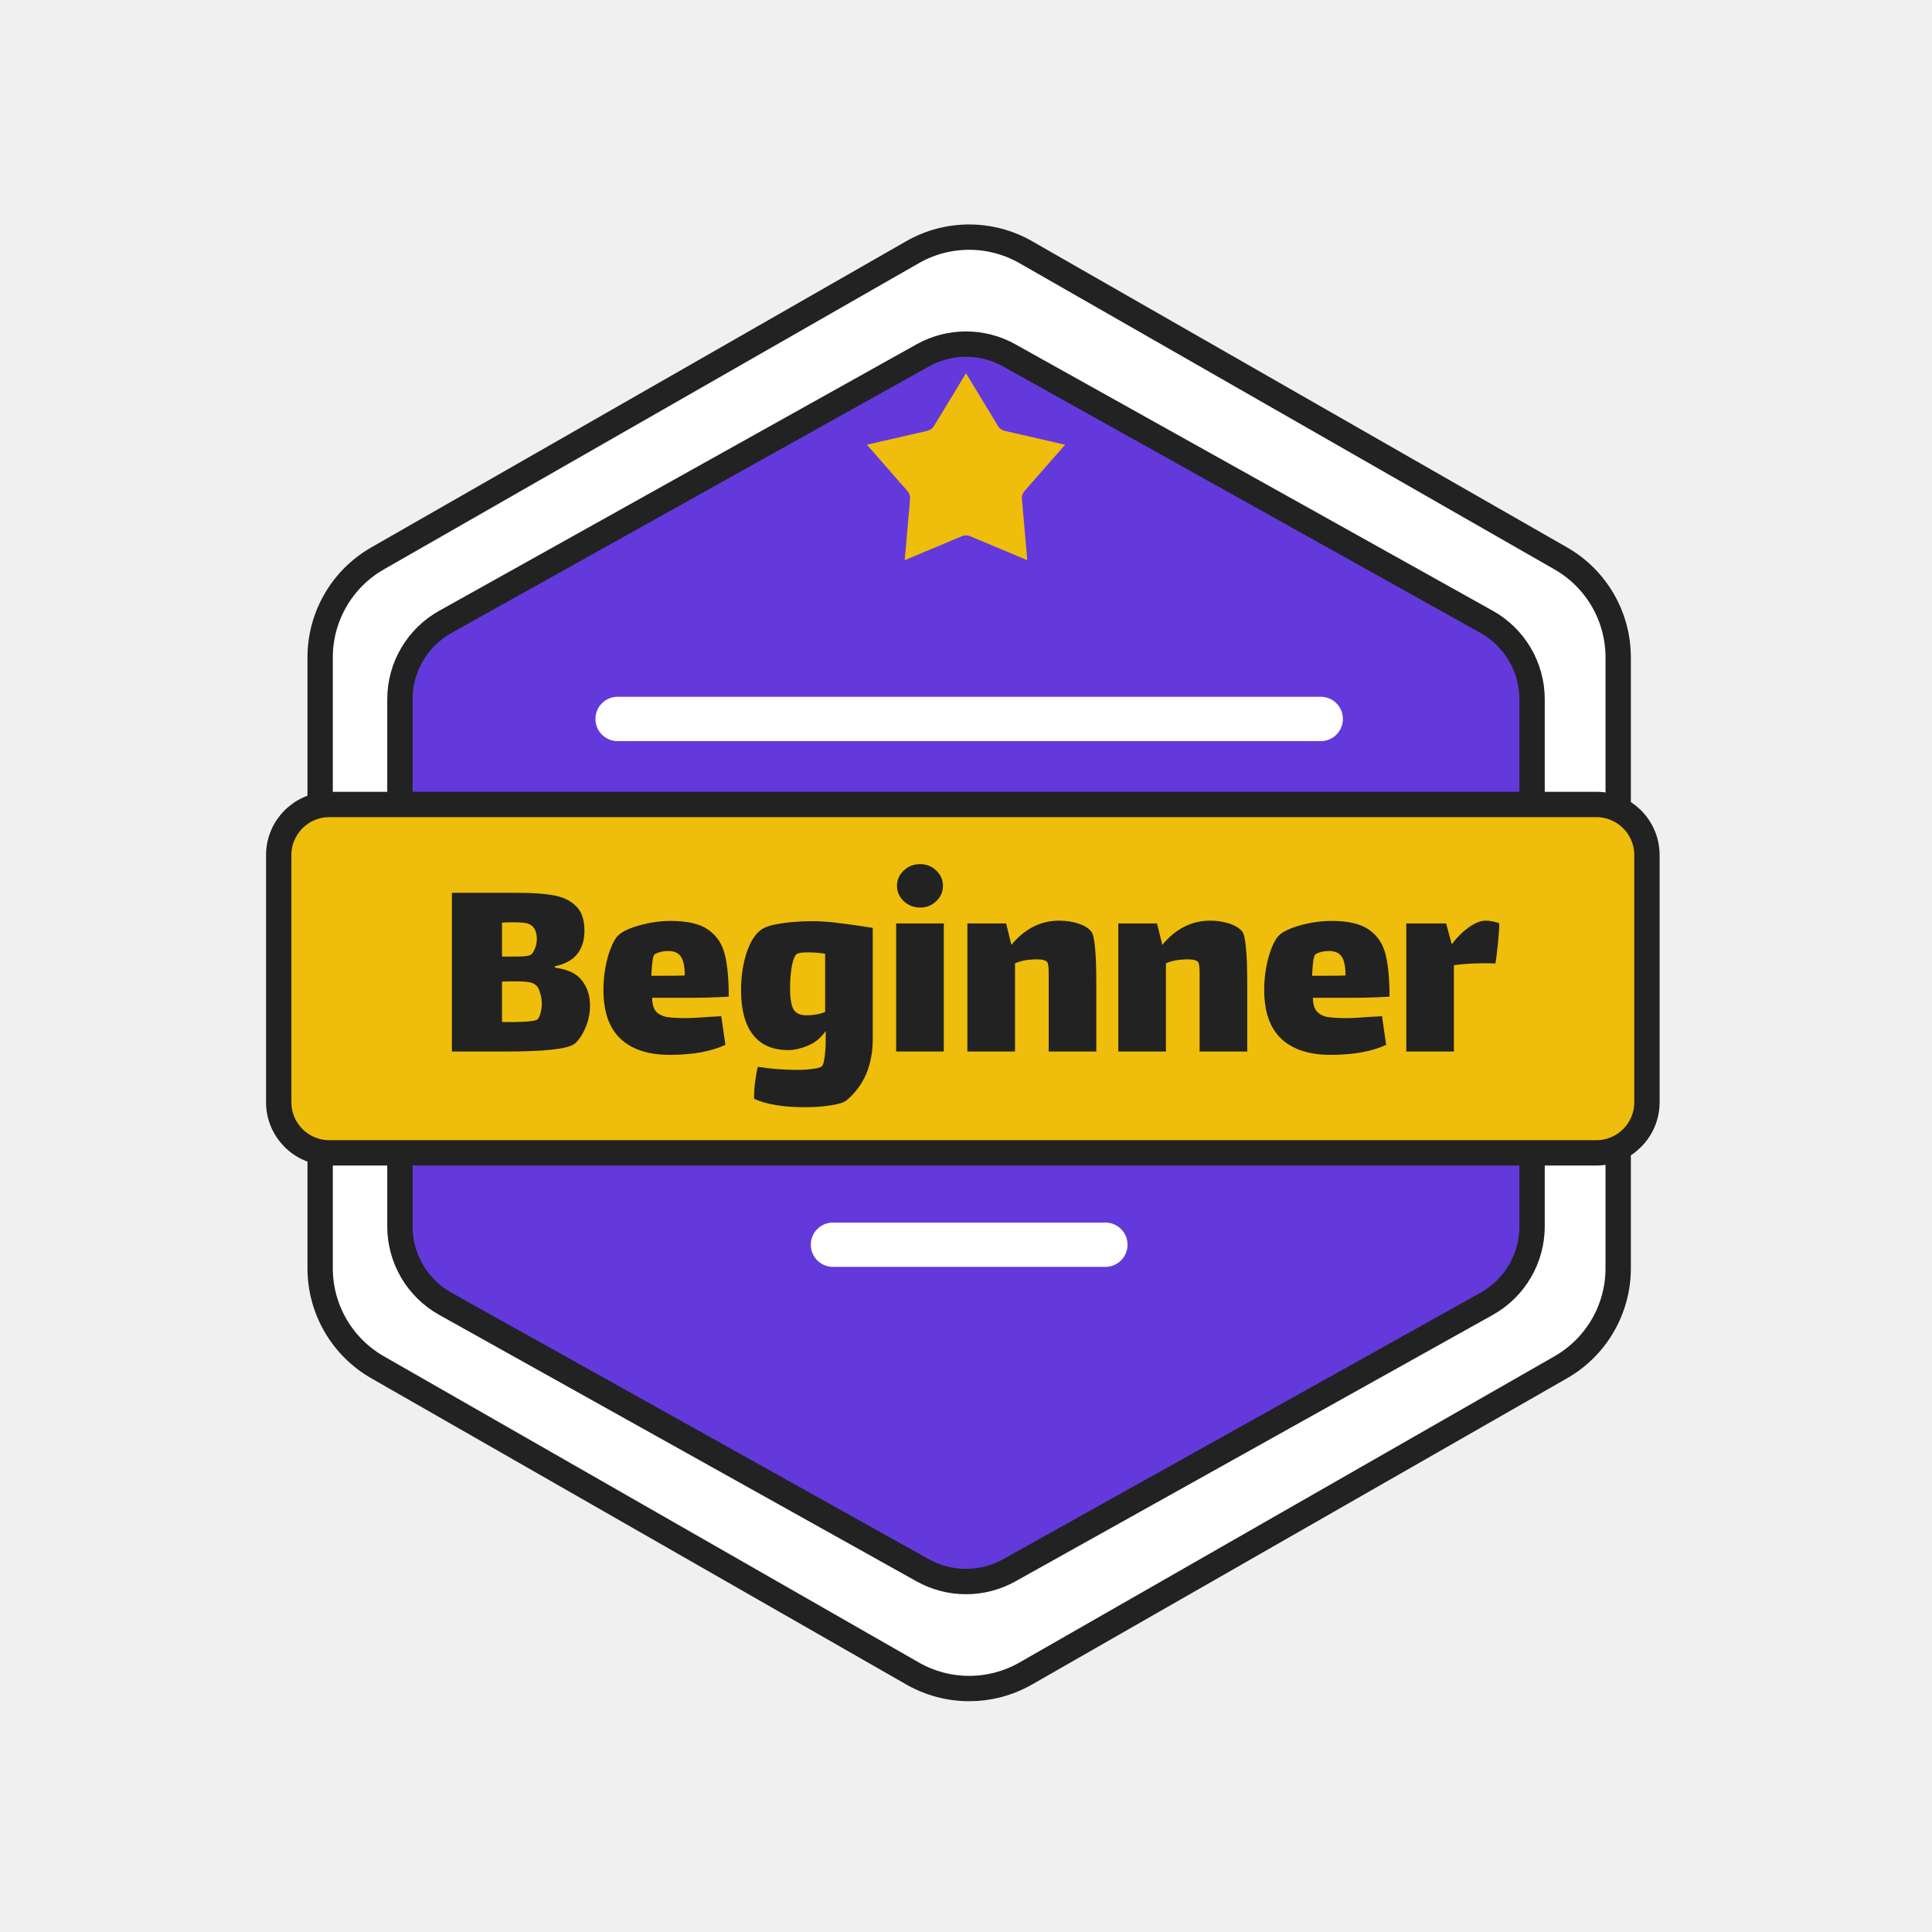
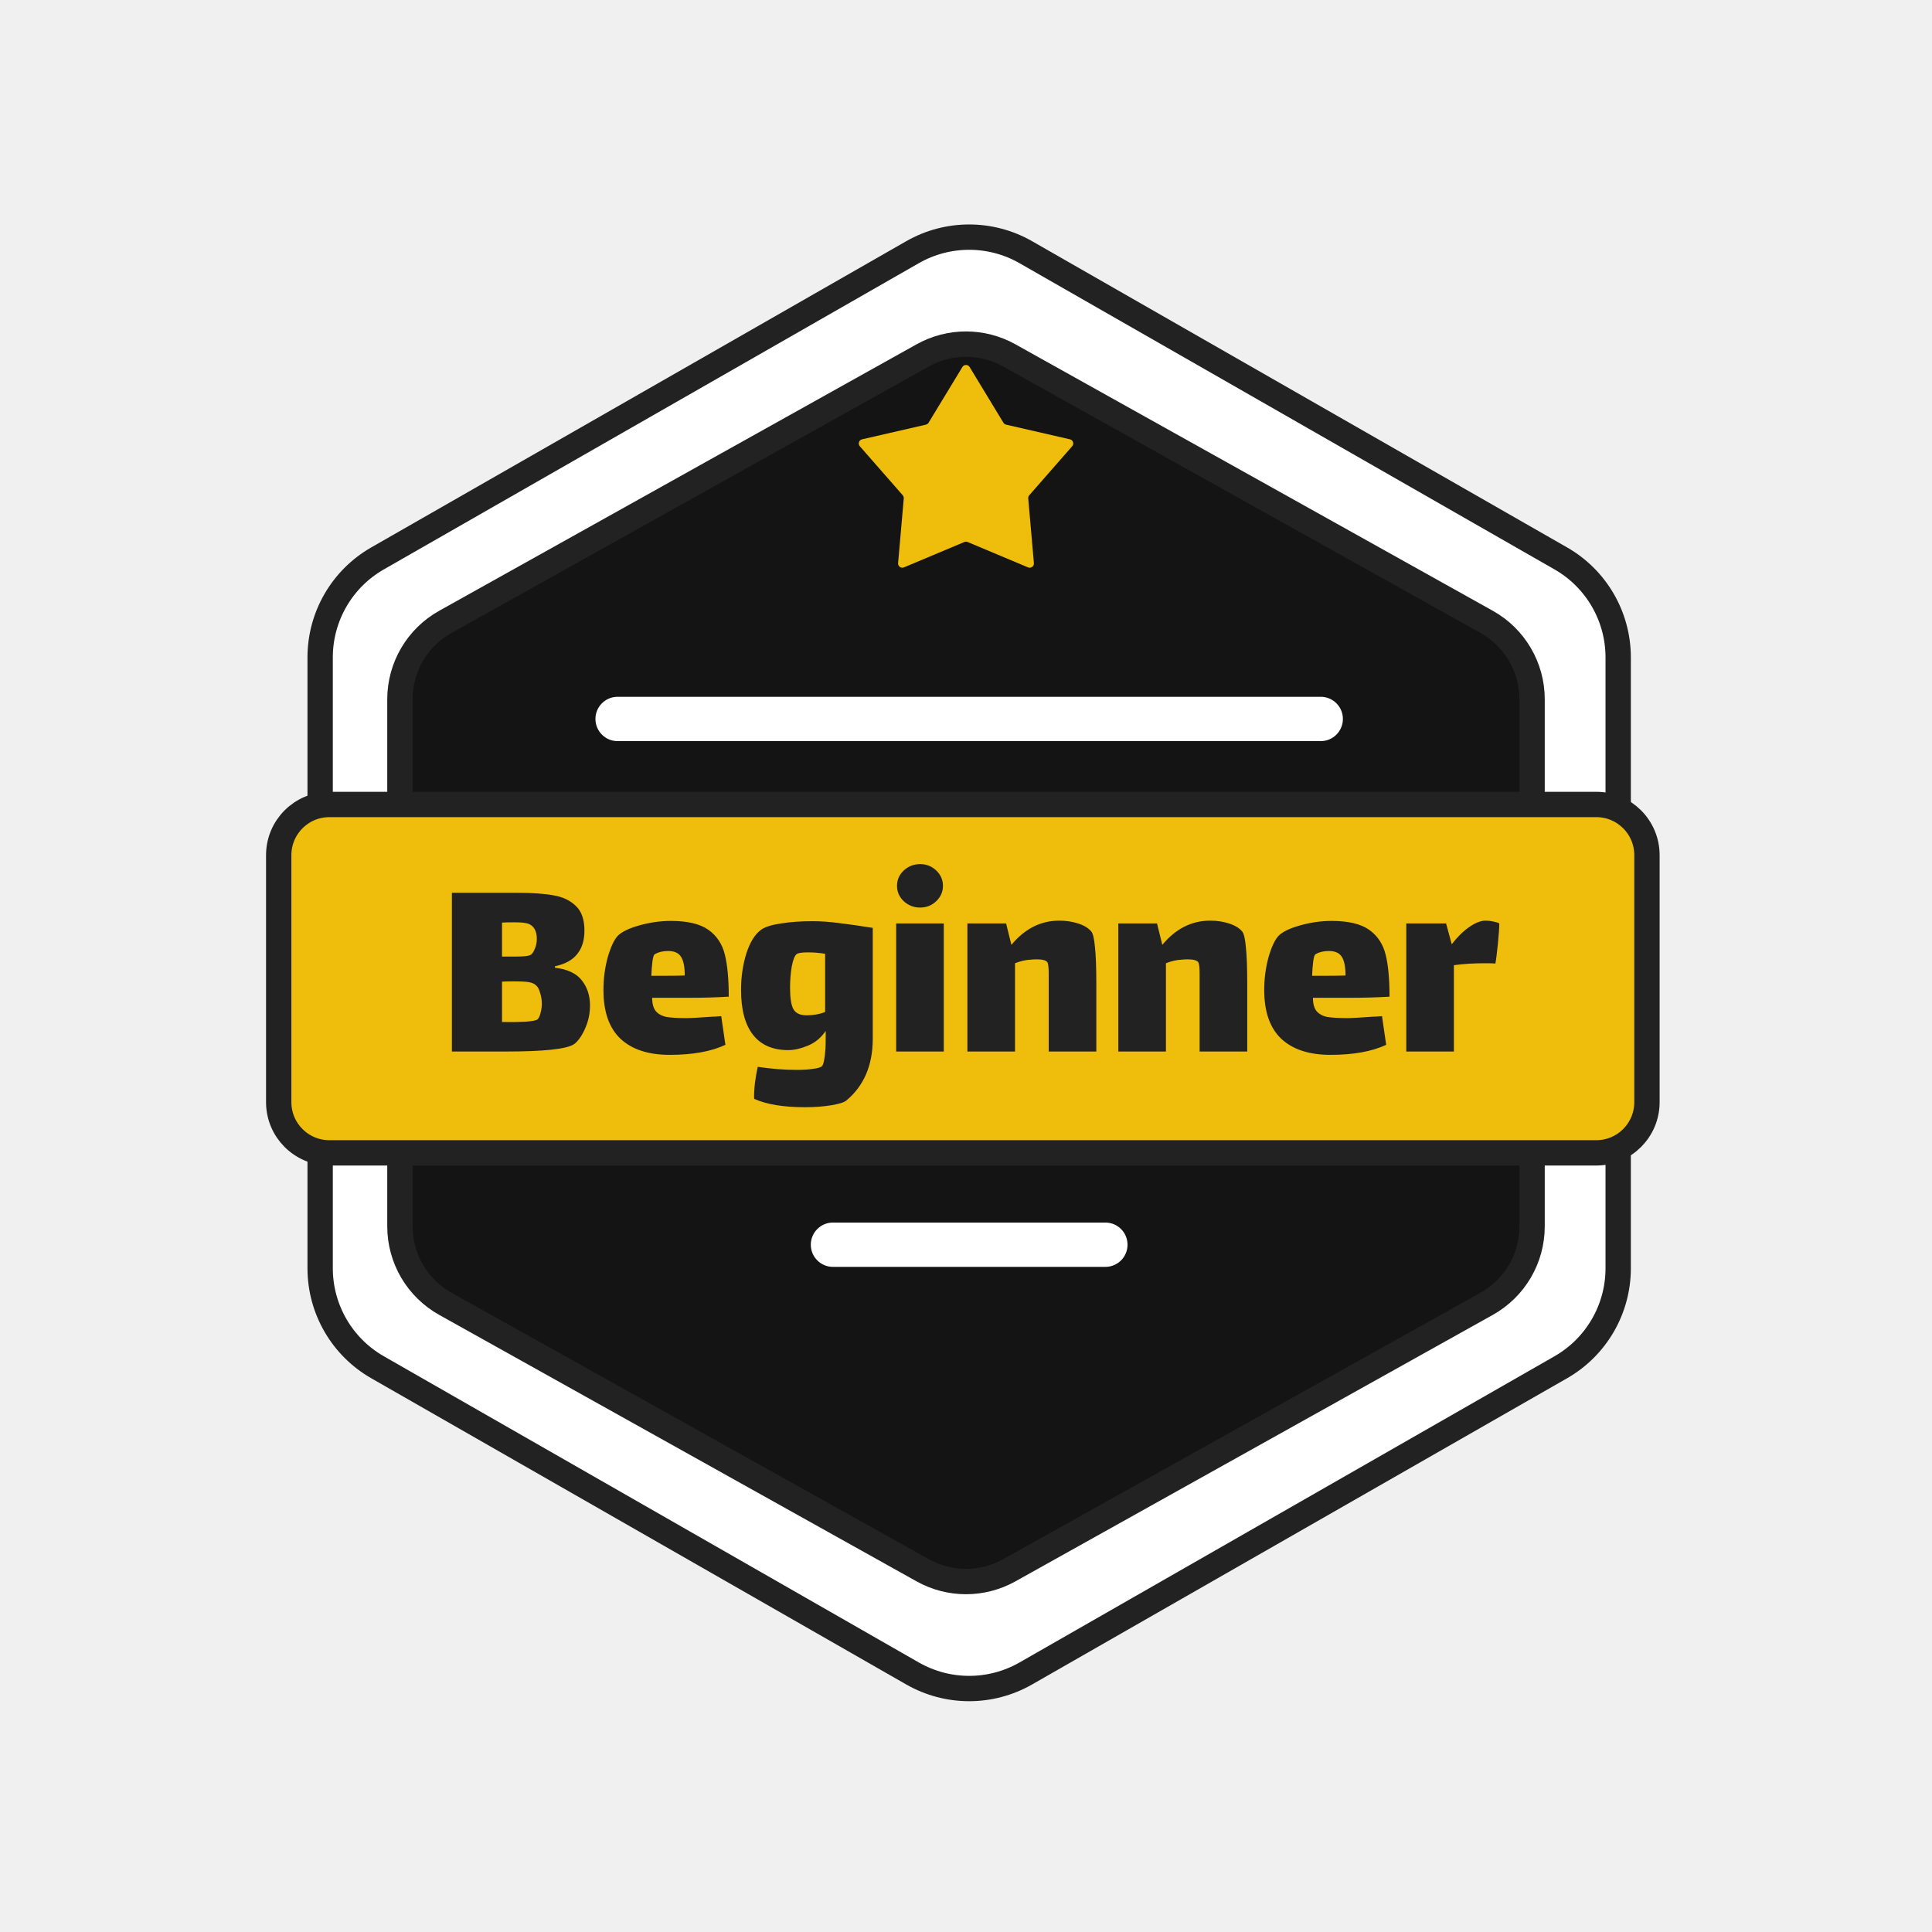
<svg xmlns="http://www.w3.org/2000/svg" width="305" height="305" viewBox="0 0 305 305" fill="none">
  <path d="M161.942 39.813C156.402 36.643 149.598 36.643 144.058 39.813L59.599 88.156C53.997 91.362 50.541 97.323 50.541 103.778V200.222C50.541 206.677 53.997 212.638 59.599 215.844L144.058 264.186C149.598 267.357 156.402 267.357 161.942 264.186L246.401 215.844C252.003 212.638 255.459 206.677 255.459 200.222V103.778C255.459 97.323 252.003 91.362 246.401 88.156L161.942 39.813Z" fill="white" stroke="#222222" stroke-width="4" />
-   <path d="M145.676 56.099C149.917 53.732 155.083 53.732 159.324 56.099L234.689 98.168C239.12 100.641 241.866 105.319 241.866 110.393V193.607C241.866 198.681 239.12 203.359 234.689 205.832L159.324 247.901C155.083 250.268 149.917 250.268 145.676 247.901L70.311 205.832C65.88 203.359 63.134 198.681 63.134 193.607V110.393C63.134 105.319 65.88 100.641 70.311 98.168L145.676 56.099Z" fill="#6339DC" stroke="#222222" stroke-width="4" />
-   <path d="M152.358 58.198C152.422 58.091 152.578 58.091 152.642 58.198L157.983 66.996C158.147 67.266 158.412 67.457 158.719 67.528L168.801 69.843C168.924 69.871 168.972 70.02 168.889 70.115L162.111 77.855C161.902 78.095 161.799 78.409 161.827 78.726L162.721 88.943C162.732 89.068 162.606 89.16 162.491 89.111L152.952 85.105C152.663 84.984 152.337 84.984 152.048 85.105L142.509 89.111C142.394 89.16 142.268 89.068 142.279 88.943L143.173 78.726C143.201 78.409 143.098 78.095 142.889 77.855L136.111 70.115C136.028 70.02 136.076 69.871 136.199 69.843L146.281 67.528C146.588 67.457 146.853 67.266 147.017 66.996L152.358 58.198L151.935 57.942L152.358 58.198Z" fill="#EFBD0B" stroke="#6339DC" />
+   <path d="M145.676 56.099C149.917 53.732 155.083 53.732 159.324 56.099L234.689 98.168C239.12 100.641 241.866 105.319 241.866 110.393V193.607C241.866 198.681 239.12 203.359 234.689 205.832L159.324 247.901C155.083 250.268 149.917 250.268 145.676 247.901L70.311 205.832C65.88 203.359 63.134 198.681 63.134 193.607V110.393C63.134 105.319 65.88 100.641 70.311 98.168L145.676 56.099Z" fill="#151414" stroke="#222222" stroke-width="4" />
+   <path d="M151.93 57.939C152.19 57.511 152.81 57.511 153.07 57.939L158.411 66.737C158.504 66.891 158.656 67 158.831 67.04L168.913 69.355C169.404 69.468 169.597 70.065 169.265 70.444L162.487 78.185C162.368 78.321 162.309 78.501 162.325 78.682L163.219 88.899C163.263 89.399 162.76 89.766 162.297 89.572L152.758 85.566C152.593 85.496 152.407 85.496 152.242 85.566L142.703 89.572C142.24 89.766 141.737 89.399 141.781 88.899L142.675 78.682C142.691 78.501 142.632 78.321 142.513 78.185L135.735 70.444C135.403 70.065 135.596 69.468 136.087 69.355L146.169 67.04C146.344 67 146.496 66.891 146.589 66.737L151.93 57.939Z" fill="#EFBD0B" />
  <rect x="44" y="127" width="216" height="55" rx="8" fill="#EFBD0B" stroke="#222222" stroke-width="4" />
  <path d="M87.603 152.769C89.596 153.003 91.017 153.677 91.867 154.791C92.717 155.875 93.142 157.194 93.142 158.747C93.142 159.714 92.995 160.637 92.702 161.516C92.409 162.366 92.058 163.099 91.647 163.714C91.237 164.3 90.885 164.681 90.592 164.857C89.42 165.619 85.845 166 79.867 166H71.339V140.944H81.669C84.013 140.944 85.903 141.076 87.339 141.34C88.805 141.574 89.992 142.131 90.9 143.01C91.808 143.86 92.263 145.164 92.263 146.922C92.263 148.446 91.882 149.677 91.12 150.615C90.387 151.553 89.215 152.197 87.603 152.549V152.769ZM84.087 146.263C83.793 145.97 83.442 145.794 83.032 145.735C82.651 145.647 82.035 145.604 81.185 145.604C80.335 145.604 79.691 145.618 79.251 145.647V151.01H79.691C79.837 151.01 80.453 151.01 81.537 151.01C82.621 151.01 83.339 150.937 83.691 150.791C83.955 150.673 84.189 150.366 84.394 149.867C84.629 149.369 84.746 148.827 84.746 148.241C84.746 147.362 84.526 146.702 84.087 146.263ZM84.834 160.945C85.039 160.769 85.2 160.447 85.317 159.978C85.464 159.48 85.537 158.981 85.537 158.483C85.537 157.868 85.449 157.296 85.273 156.769C85.127 156.212 84.922 155.816 84.658 155.582C84.394 155.318 84.013 155.142 83.515 155.054C83.046 154.967 82.24 154.923 81.097 154.923C80.365 154.923 79.749 154.937 79.251 154.967V161.34C80.629 161.37 81.859 161.355 82.944 161.297C84.028 161.209 84.658 161.091 84.834 160.945ZM108.32 160.725C109.053 160.725 110.415 160.652 112.408 160.505C112.672 160.505 113.155 160.476 113.859 160.417L114.518 164.945C112.262 166 109.331 166.527 105.727 166.527C102.356 166.527 99.763 165.678 97.946 163.978C96.158 162.278 95.265 159.714 95.265 156.285C95.265 154.527 95.484 152.827 95.924 151.186C96.393 149.545 96.92 148.402 97.506 147.757C98.122 147.113 99.265 146.556 100.935 146.087C102.606 145.618 104.261 145.384 105.902 145.384C108.54 145.384 110.518 145.853 111.837 146.79C113.155 147.728 114.02 149.032 114.43 150.703C114.84 152.344 115.046 154.556 115.046 157.34C113.053 157.458 111.104 157.516 109.199 157.516H102.957C102.957 158.454 103.148 159.157 103.529 159.626C103.939 160.095 104.51 160.403 105.243 160.549C105.976 160.666 107.001 160.725 108.32 160.725ZM103.397 150.615C103.221 150.703 103.089 151.084 103.001 151.758C102.913 152.432 102.855 153.194 102.825 154.043H105.111C106.488 154.043 107.485 154.029 108.1 153.999C108.1 152.593 107.895 151.596 107.485 151.01C107.104 150.424 106.43 150.131 105.463 150.131C104.672 150.131 103.983 150.292 103.397 150.615ZM128.241 145.428C129.619 145.428 131.055 145.53 132.549 145.735C134.044 145.911 135.787 146.16 137.78 146.483V163.978C137.78 168.169 136.388 171.421 133.604 173.737C133.252 174.03 132.461 174.279 131.23 174.484C130 174.689 128.608 174.792 127.054 174.792C123.684 174.792 121.017 174.352 119.054 173.473C119.025 172.828 119.069 171.978 119.186 170.923C119.332 169.868 119.479 169.033 119.625 168.418C121.735 168.74 123.801 168.901 125.824 168.901C126.849 168.901 127.714 168.843 128.417 168.725C129.15 168.637 129.604 168.491 129.78 168.286C130.014 168.051 130.19 167.172 130.307 165.648C130.337 165.238 130.351 164.637 130.351 163.846V162.747C129.619 163.831 128.681 164.608 127.538 165.077C126.395 165.546 125.369 165.78 124.461 165.78C121.999 165.78 120.138 164.974 118.878 163.363C117.618 161.751 116.988 159.392 116.988 156.285C116.988 154.234 117.266 152.314 117.823 150.527C118.409 148.71 119.201 147.45 120.197 146.746C120.842 146.307 121.882 145.985 123.318 145.779C124.783 145.545 126.424 145.428 128.241 145.428ZM127.318 160.285C128.402 160.285 129.384 160.11 130.263 159.758V150.571C129.941 150.512 129.457 150.454 128.813 150.395C128.52 150.366 128.08 150.351 127.494 150.351C126.585 150.351 126.014 150.439 125.78 150.615C125.457 150.849 125.193 151.509 124.988 152.593C124.813 153.648 124.725 154.761 124.725 155.934C124.725 157.545 124.9 158.674 125.252 159.318C125.633 159.963 126.322 160.285 127.318 160.285ZM145.257 143.274C144.26 143.274 143.396 142.937 142.663 142.263C141.96 141.589 141.608 140.783 141.608 139.845C141.608 138.907 141.96 138.101 142.663 137.427C143.396 136.753 144.26 136.416 145.257 136.416C146.253 136.416 147.103 136.753 147.806 137.427C148.51 138.101 148.861 138.907 148.861 139.845C148.861 140.783 148.51 141.589 147.806 142.263C147.103 142.937 146.253 143.274 145.257 143.274ZM141.476 145.779H148.993V166H141.476V145.779ZM172.282 147.054C172.545 147.377 172.736 148.182 172.853 149.472C173 150.761 173.073 152.725 173.073 155.362V166H165.556V155.45V153.648C165.556 152.71 165.483 152.124 165.336 151.89C165.102 151.596 164.56 151.45 163.71 151.45C163.299 151.45 162.992 151.465 162.787 151.494C161.966 151.523 161.116 151.714 160.237 152.065V166H152.72V145.779H158.83L159.666 149.164C161.776 146.615 164.296 145.34 167.226 145.34C168.281 145.34 169.263 145.486 170.172 145.779C171.109 146.072 171.813 146.497 172.282 147.054ZM196.106 147.054C196.37 147.377 196.561 148.182 196.678 149.472C196.824 150.761 196.898 152.725 196.898 155.362V166H189.381V155.45V153.648C189.381 152.71 189.308 152.124 189.161 151.89C188.927 151.596 188.384 151.45 187.535 151.45C187.124 151.45 186.817 151.465 186.611 151.494C185.791 151.523 184.941 151.714 184.062 152.065V166H176.545V145.779H182.655L183.49 149.164C185.6 146.615 188.121 145.34 191.051 145.34C192.106 145.34 193.088 145.486 193.996 145.779C194.934 146.072 195.637 146.497 196.106 147.054ZM212.634 160.725C213.367 160.725 214.73 160.652 216.722 160.505C216.986 160.505 217.47 160.476 218.173 160.417L218.832 164.945C216.576 166 213.645 166.527 210.041 166.527C206.671 166.527 204.077 165.678 202.26 163.978C200.473 162.278 199.579 159.714 199.579 156.285C199.579 154.527 199.799 152.827 200.238 151.186C200.707 149.545 201.234 148.402 201.821 147.757C202.436 147.113 203.579 146.556 205.249 146.087C206.92 145.618 208.575 145.384 210.217 145.384C212.854 145.384 214.832 145.853 216.151 146.79C217.47 147.728 218.334 149.032 218.744 150.703C219.155 152.344 219.36 154.556 219.36 157.34C217.367 157.458 215.418 157.516 213.513 157.516H207.271C207.271 158.454 207.462 159.157 207.843 159.626C208.253 160.095 208.825 160.403 209.557 160.549C210.29 160.666 211.315 160.725 212.634 160.725ZM207.711 150.615C207.535 150.703 207.403 151.084 207.315 151.758C207.227 152.432 207.169 153.194 207.139 154.043H209.425C210.803 154.043 211.799 154.029 212.414 153.999C212.414 152.593 212.209 151.596 211.799 151.01C211.418 150.424 210.744 150.131 209.777 150.131C208.986 150.131 208.297 150.292 207.711 150.615ZM234.533 145.34C234.914 145.34 235.31 145.384 235.72 145.472C236.16 145.56 236.482 145.662 236.687 145.779C236.687 146.424 236.614 147.494 236.468 148.988C236.321 150.454 236.189 151.494 236.072 152.109C235.779 152.08 235.237 152.065 234.446 152.065C232.599 152.065 230.958 152.168 229.522 152.373V166H222.005V145.779H228.291L229.171 149.032H229.215C230.064 147.919 230.973 147.025 231.94 146.351C232.907 145.677 233.772 145.34 234.533 145.34Z" fill="#222222" />
  <rect x="94" y="110" width="118" height="7" rx="3.5" fill="white" />
  <rect x="128" y="193" width="50" height="7" rx="3.5" fill="white" />
</svg>
